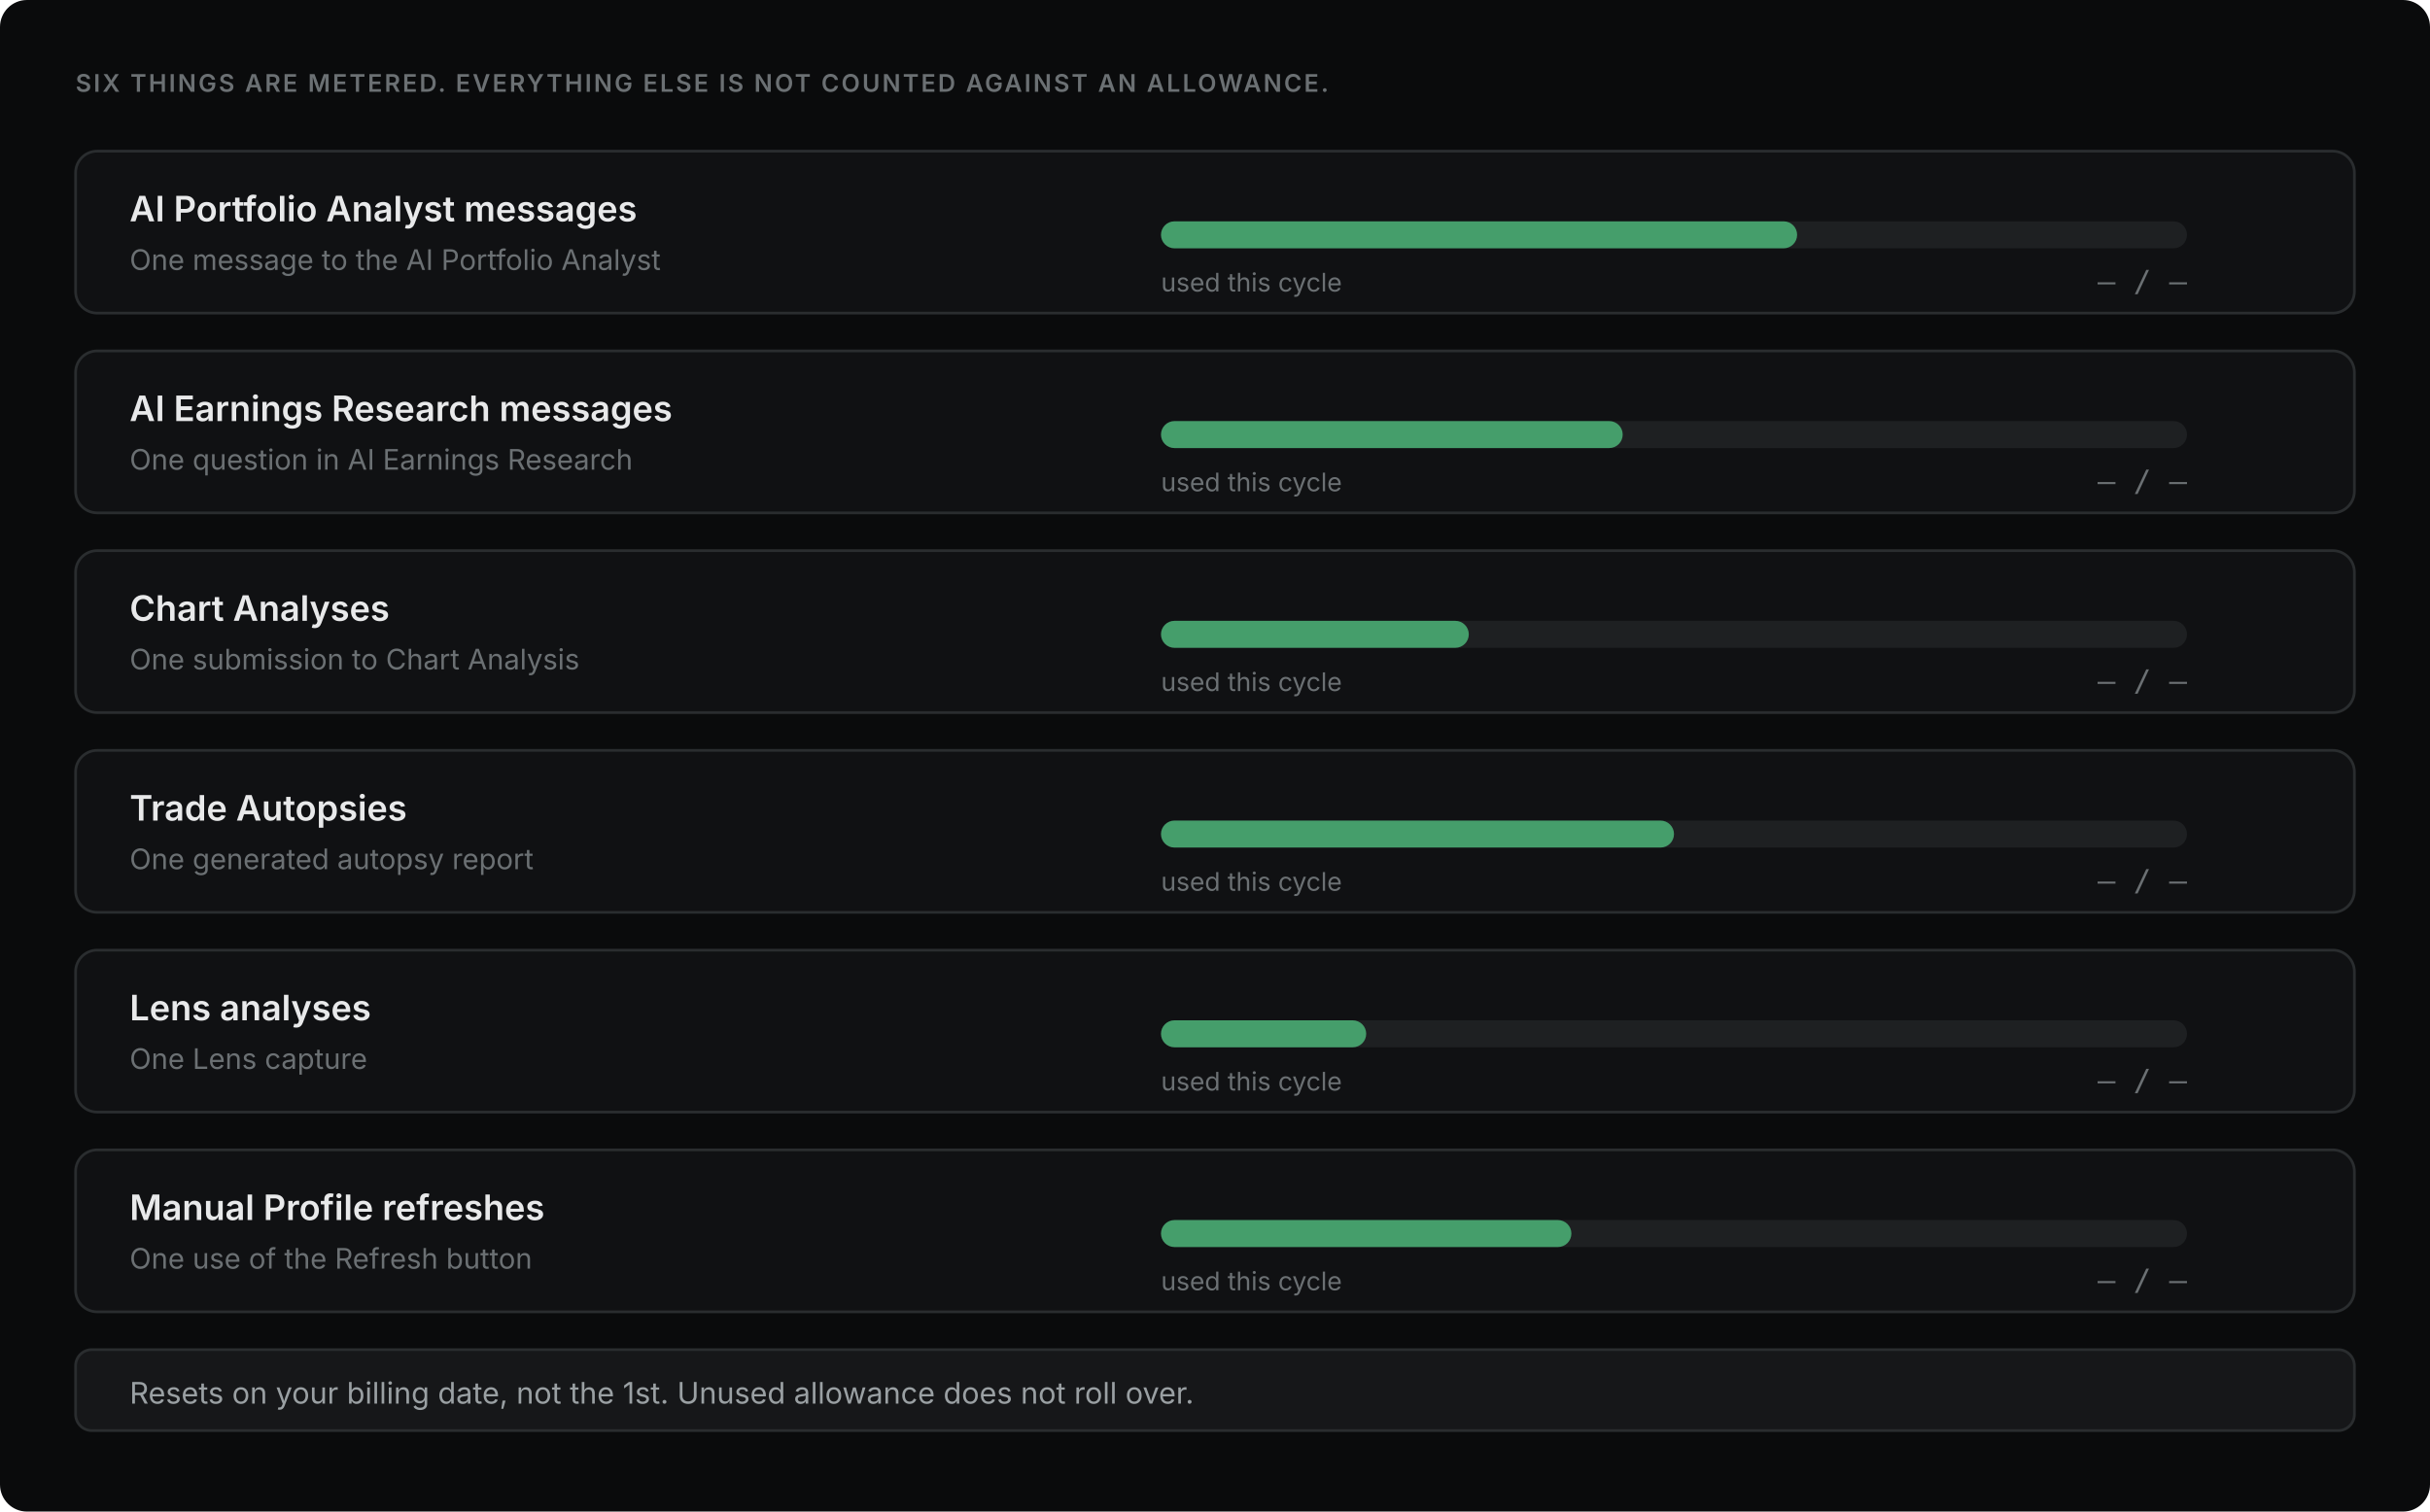
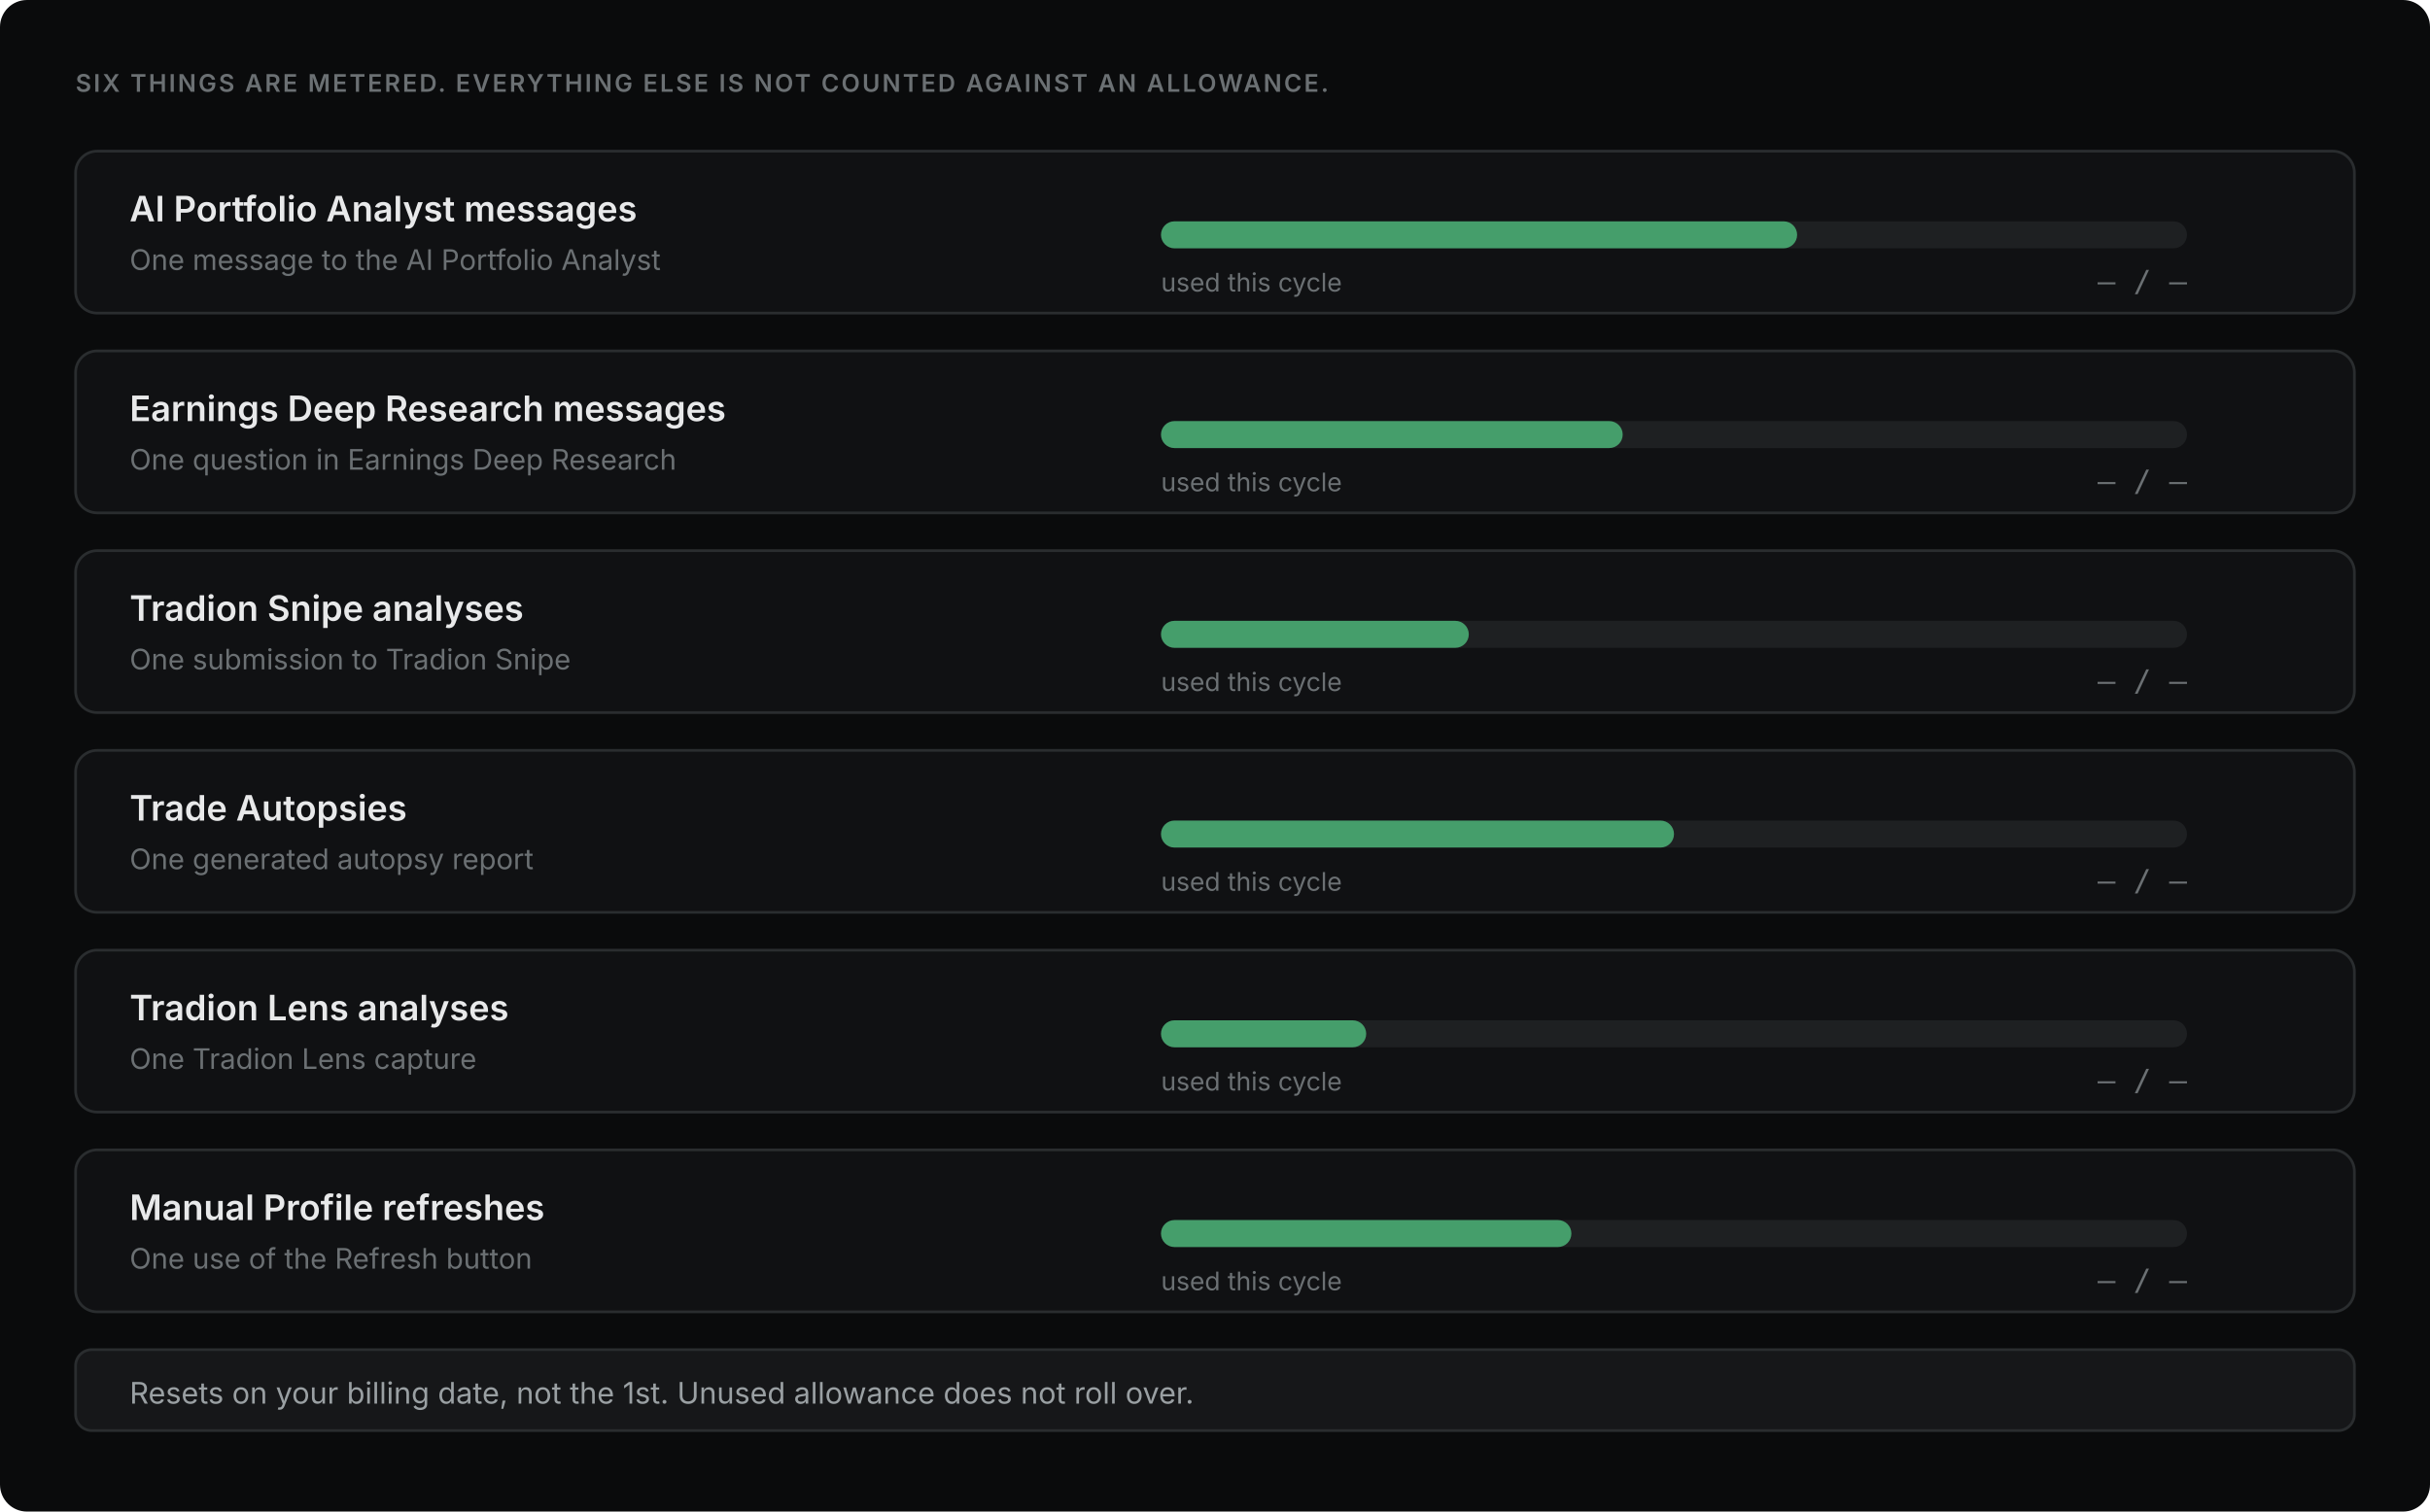
<svg xmlns="http://www.w3.org/2000/svg" width="900" height="560" viewBox="0 0 900 560" role="img" aria-labelledby="usagemeters-t usagemeters-d" font-family="'Inter', system-ui, -apple-system, sans-serif">
  <defs>
    <marker id="usagemeters-arrow" viewBox="0 0 10 10" refX="9" refY="5" markerWidth="5" markerHeight="5" orient="auto-start-reverse">
      <path d="M0,1.5 L8,5 L0,8.5 z" fill="#3d4144" />
    </marker>
  </defs>
  <rect width="900" height="560" rx="10" fill="#0a0b0c" />
  <text x="28" y="34" fill="#6b7073" font-size="9" font-family="'Inter', system-ui, -apple-system, sans-serif" font-weight="600" text-anchor="start" letter-spacing="0.8">SIX THINGS ARE METERED. EVERYTHING ELSE IS NOT COUNTED AGAINST AN ALLOWANCE.</text>
  <rect x="28" y="56" width="844" height="60" rx="8" fill="#101113" stroke="#2a2d2f" stroke-width="1" />
  <text x="48" y="82" fill="#e8e9ea" font-size="13" font-family="'Space Grotesk', 'Inter', system-ui, sans-serif" font-weight="600" text-anchor="start">AI Portfolio Analyst messages</text>
  <text x="48" y="100" fill="#6b7073" font-size="10.5" font-family="'Inter', system-ui, -apple-system, sans-serif" font-weight="400" text-anchor="start">One message to the AI Portfolio Analyst</text>
  <rect x="430" y="82" width="380" height="10" rx="5" fill="#1e2022" stroke="none" stroke-width="0" />
  <rect x="430" y="82" width="235.6" height="10" rx="5" fill="#459e6b" stroke="none" stroke-width="0" />
  <text x="430" y="108" fill="#6b7073" font-size="9.5" font-family="'Inter', system-ui, -apple-system, sans-serif" font-weight="400" text-anchor="start">used this cycle</text>
  <text x="810" y="108" fill="#6b7073" font-size="11" font-family="'JetBrains Mono', ui-monospace, 'SF Mono', monospace" font-weight="400" text-anchor="end">— / —</text>
  <rect x="28" y="130" width="844" height="60" rx="8" fill="#101113" stroke="#2a2d2f" stroke-width="1" />
-   <text x="48" y="156" fill="#e8e9ea" font-size="13" font-family="'Space Grotesk', 'Inter', system-ui, sans-serif" font-weight="600" text-anchor="start">AI Earnings Research messages</text>
-   <text x="48" y="174" fill="#6b7073" font-size="10.5" font-family="'Inter', system-ui, -apple-system, sans-serif" font-weight="400" text-anchor="start">One question in AI Earnings Research</text>
+   <text x="48" y="156" fill="#e8e9ea" font-size="13" font-family="'Space Grotesk', 'Inter', system-ui, sans-serif" font-weight="600" text-anchor="start">Earnings Deep Research messages</text>
+   <text x="48" y="174" fill="#6b7073" font-size="10.5" font-family="'Inter', system-ui, -apple-system, sans-serif" font-weight="400" text-anchor="start">One question in Earnings Deep Research</text>
  <rect x="430" y="156" width="380" height="10" rx="5" fill="#1e2022" stroke="none" stroke-width="0" />
  <rect x="430" y="156" width="171" height="10" rx="5" fill="#459e6b" stroke="none" stroke-width="0" />
  <text x="430" y="182" fill="#6b7073" font-size="9.5" font-family="'Inter', system-ui, -apple-system, sans-serif" font-weight="400" text-anchor="start">used this cycle</text>
  <text x="810" y="182" fill="#6b7073" font-size="11" font-family="'JetBrains Mono', ui-monospace, 'SF Mono', monospace" font-weight="400" text-anchor="end">— / —</text>
  <rect x="28" y="204" width="844" height="60" rx="8" fill="#101113" stroke="#2a2d2f" stroke-width="1" />
-   <text x="48" y="230" fill="#e8e9ea" font-size="13" font-family="'Space Grotesk', 'Inter', system-ui, sans-serif" font-weight="600" text-anchor="start">Chart Analyses</text>
-   <text x="48" y="248" fill="#6b7073" font-size="10.5" font-family="'Inter', system-ui, -apple-system, sans-serif" font-weight="400" text-anchor="start">One submission to Chart Analysis</text>
+   <text x="48" y="230" fill="#e8e9ea" font-size="13" font-family="'Space Grotesk', 'Inter', system-ui, sans-serif" font-weight="600" text-anchor="start">Tradion Snipe analyses</text>
+   <text x="48" y="248" fill="#6b7073" font-size="10.5" font-family="'Inter', system-ui, -apple-system, sans-serif" font-weight="400" text-anchor="start">One submission to Tradion Snipe</text>
  <rect x="430" y="230" width="380" height="10" rx="5" fill="#1e2022" stroke="none" stroke-width="0" />
  <rect x="430" y="230" width="114" height="10" rx="5" fill="#459e6b" stroke="none" stroke-width="0" />
  <text x="430" y="256" fill="#6b7073" font-size="9.5" font-family="'Inter', system-ui, -apple-system, sans-serif" font-weight="400" text-anchor="start">used this cycle</text>
  <text x="810" y="256" fill="#6b7073" font-size="11" font-family="'JetBrains Mono', ui-monospace, 'SF Mono', monospace" font-weight="400" text-anchor="end">— / —</text>
  <rect x="28" y="278" width="844" height="60" rx="8" fill="#101113" stroke="#2a2d2f" stroke-width="1" />
  <text x="48" y="304" fill="#e8e9ea" font-size="13" font-family="'Space Grotesk', 'Inter', system-ui, sans-serif" font-weight="600" text-anchor="start">Trade Autopsies</text>
  <text x="48" y="322" fill="#6b7073" font-size="10.5" font-family="'Inter', system-ui, -apple-system, sans-serif" font-weight="400" text-anchor="start">One generated autopsy report</text>
  <rect x="430" y="304" width="380" height="10" rx="5" fill="#1e2022" stroke="none" stroke-width="0" />
  <rect x="430" y="304" width="190" height="10" rx="5" fill="#459e6b" stroke="none" stroke-width="0" />
  <text x="430" y="330" fill="#6b7073" font-size="9.5" font-family="'Inter', system-ui, -apple-system, sans-serif" font-weight="400" text-anchor="start">used this cycle</text>
  <text x="810" y="330" fill="#6b7073" font-size="11" font-family="'JetBrains Mono', ui-monospace, 'SF Mono', monospace" font-weight="400" text-anchor="end">— / —</text>
  <rect x="28" y="352" width="844" height="60" rx="8" fill="#101113" stroke="#2a2d2f" stroke-width="1" />
-   <text x="48" y="378" fill="#e8e9ea" font-size="13" font-family="'Space Grotesk', 'Inter', system-ui, sans-serif" font-weight="600" text-anchor="start">Lens analyses</text>
-   <text x="48" y="396" fill="#6b7073" font-size="10.5" font-family="'Inter', system-ui, -apple-system, sans-serif" font-weight="400" text-anchor="start">One Lens capture</text>
+   <text x="48" y="378" fill="#e8e9ea" font-size="13" font-family="'Space Grotesk', 'Inter', system-ui, sans-serif" font-weight="600" text-anchor="start">Tradion Lens analyses</text>
+   <text x="48" y="396" fill="#6b7073" font-size="10.5" font-family="'Inter', system-ui, -apple-system, sans-serif" font-weight="400" text-anchor="start">One Tradion Lens capture</text>
  <rect x="430" y="378" width="380" height="10" rx="5" fill="#1e2022" stroke="none" stroke-width="0" />
  <rect x="430" y="378" width="76" height="10" rx="5" fill="#459e6b" stroke="none" stroke-width="0" />
  <text x="430" y="404" fill="#6b7073" font-size="9.5" font-family="'Inter', system-ui, -apple-system, sans-serif" font-weight="400" text-anchor="start">used this cycle</text>
  <text x="810" y="404" fill="#6b7073" font-size="11" font-family="'JetBrains Mono', ui-monospace, 'SF Mono', monospace" font-weight="400" text-anchor="end">— / —</text>
  <rect x="28" y="426" width="844" height="60" rx="8" fill="#101113" stroke="#2a2d2f" stroke-width="1" />
  <text x="48" y="452" fill="#e8e9ea" font-size="13" font-family="'Space Grotesk', 'Inter', system-ui, sans-serif" font-weight="600" text-anchor="start">Manual Profile refreshes</text>
  <text x="48" y="470" fill="#6b7073" font-size="10.5" font-family="'Inter', system-ui, -apple-system, sans-serif" font-weight="400" text-anchor="start">One use of the Refresh button</text>
  <rect x="430" y="452" width="380" height="10" rx="5" fill="#1e2022" stroke="none" stroke-width="0" />
  <rect x="430" y="452" width="152" height="10" rx="5" fill="#459e6b" stroke="none" stroke-width="0" />
  <text x="430" y="478" fill="#6b7073" font-size="9.5" font-family="'Inter', system-ui, -apple-system, sans-serif" font-weight="400" text-anchor="start">used this cycle</text>
  <text x="810" y="478" fill="#6b7073" font-size="11" font-family="'JetBrains Mono', ui-monospace, 'SF Mono', monospace" font-weight="400" text-anchor="end">— / —</text>
  <rect x="28" y="500" width="844" height="30" rx="6" fill="#161719" stroke="#2a2d2f" stroke-width="1" />
  <text x="48" y="520" fill="#9aa0a3" font-size="11" font-family="'Inter', system-ui, -apple-system, sans-serif" font-weight="400" text-anchor="start">Resets on your billing date, not the 1st. Unused allowance does not roll over.</text>
</svg>
